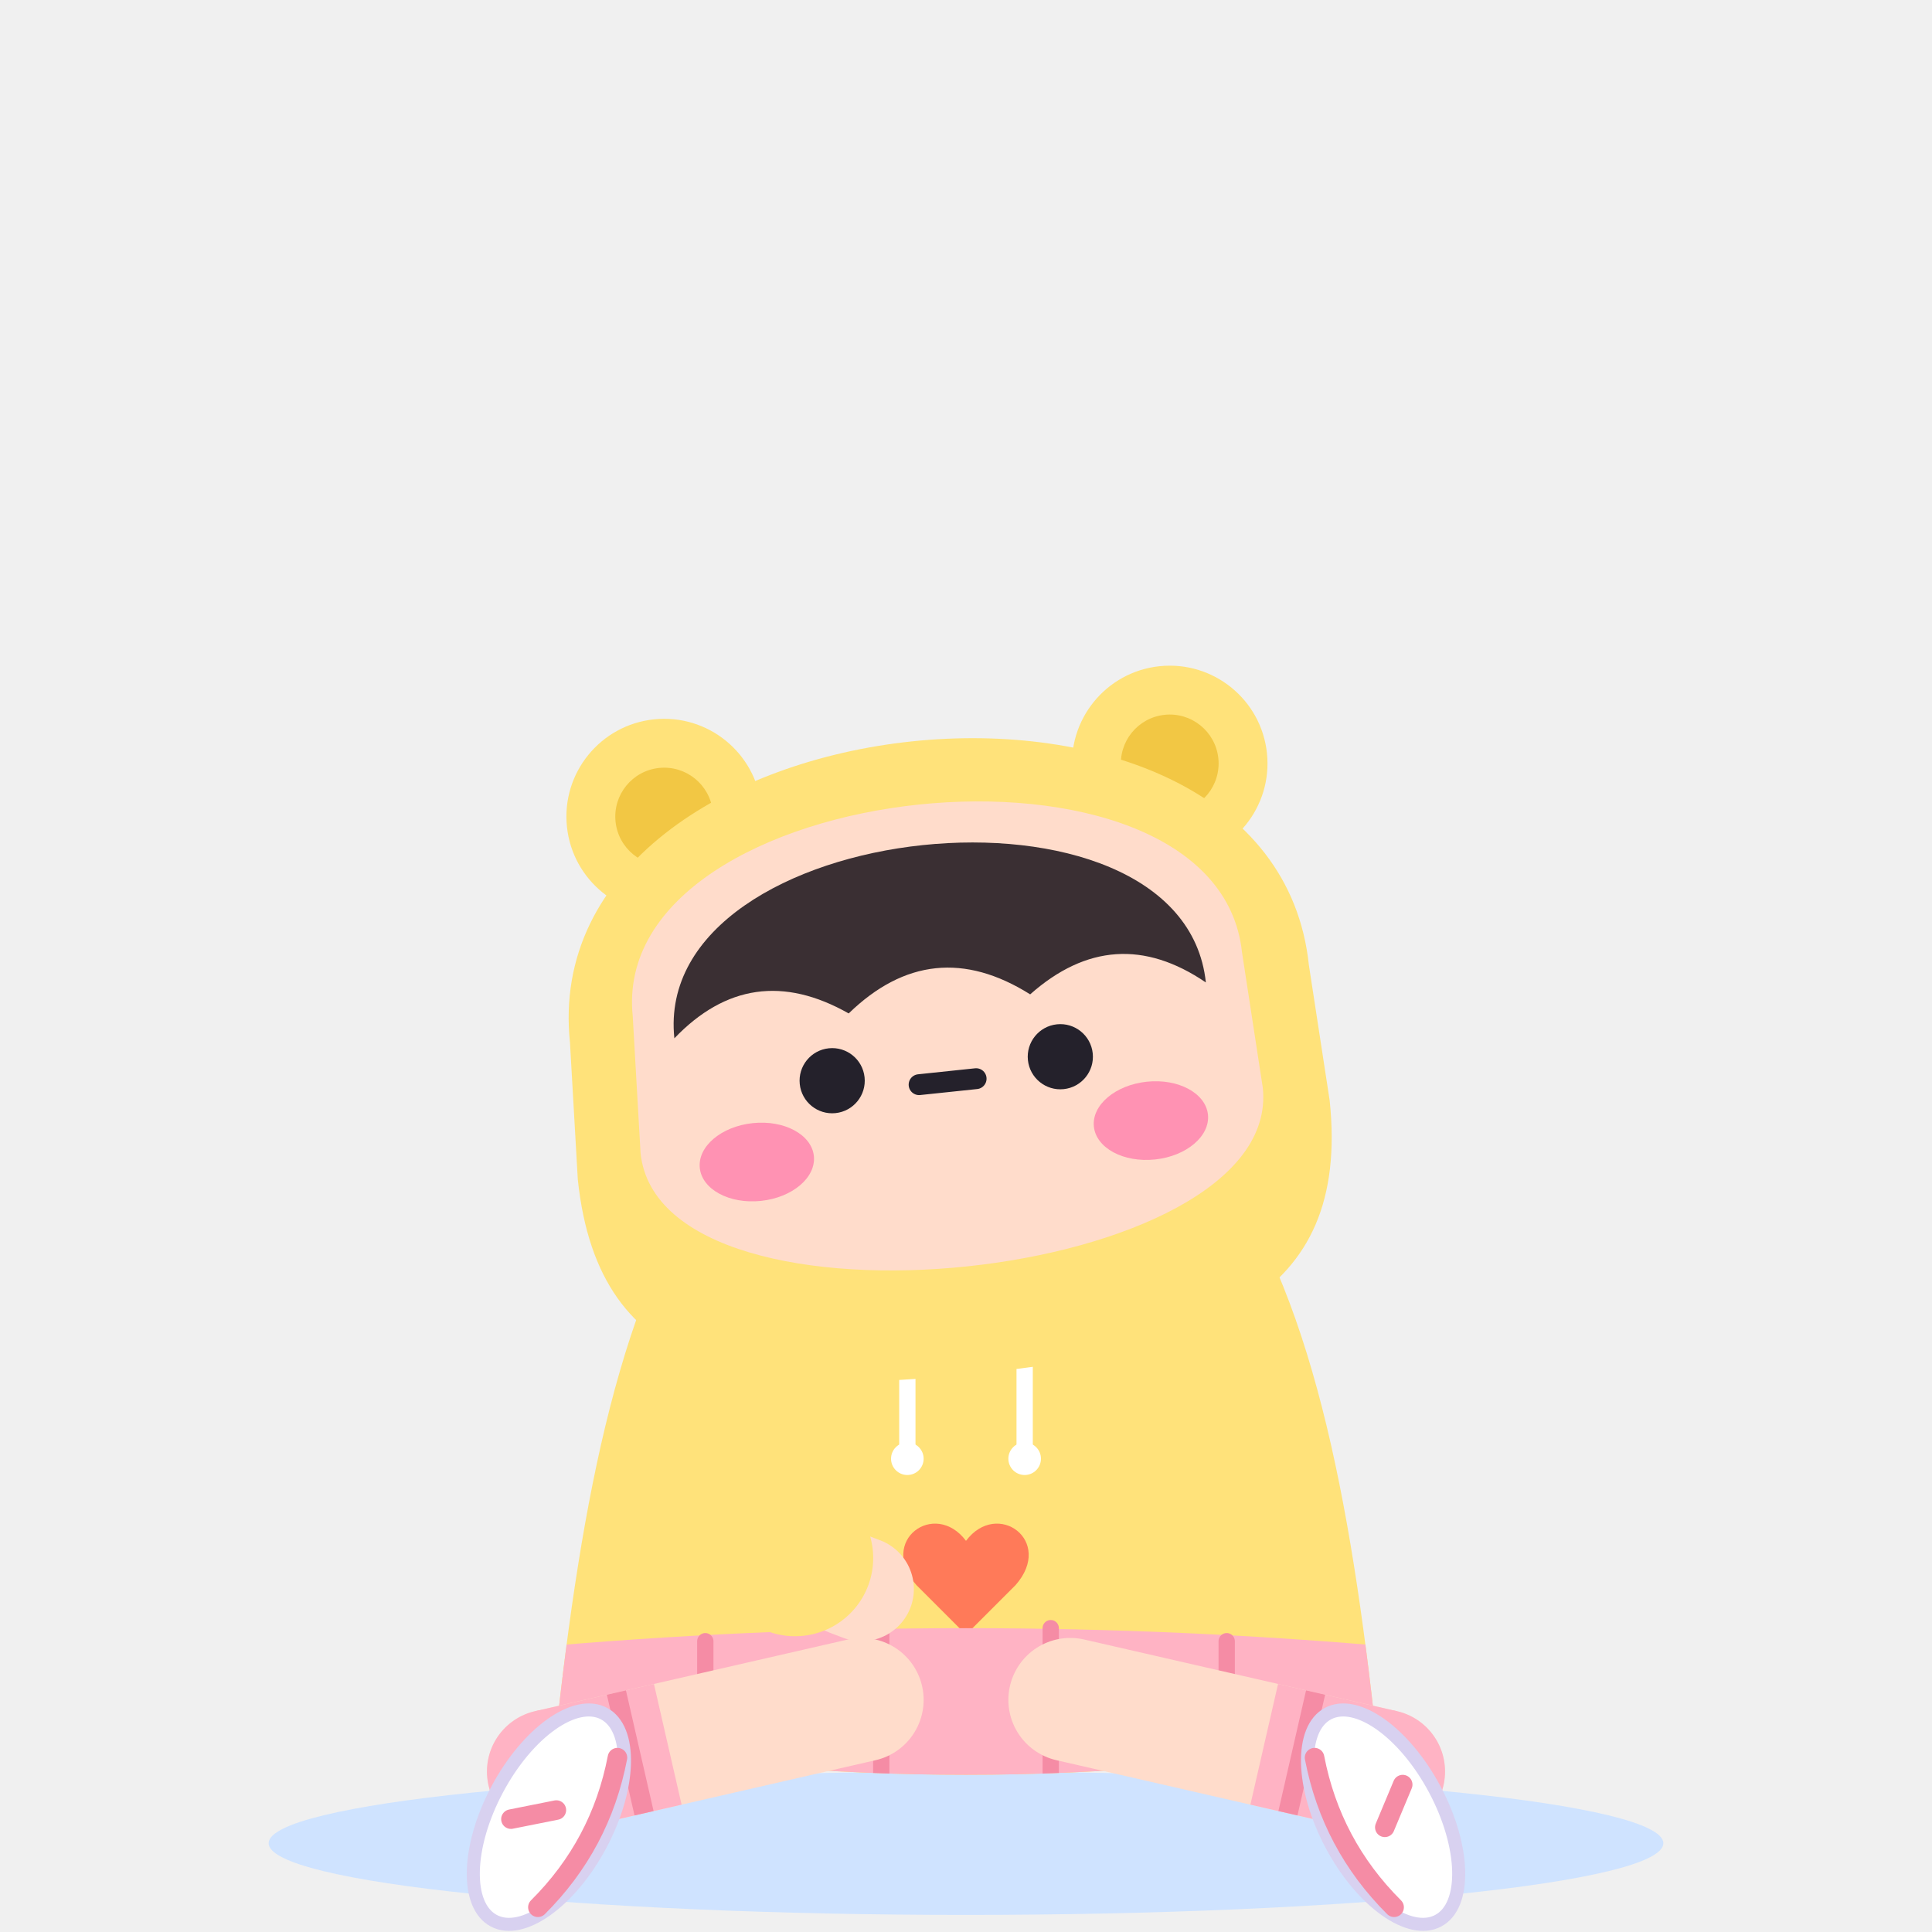
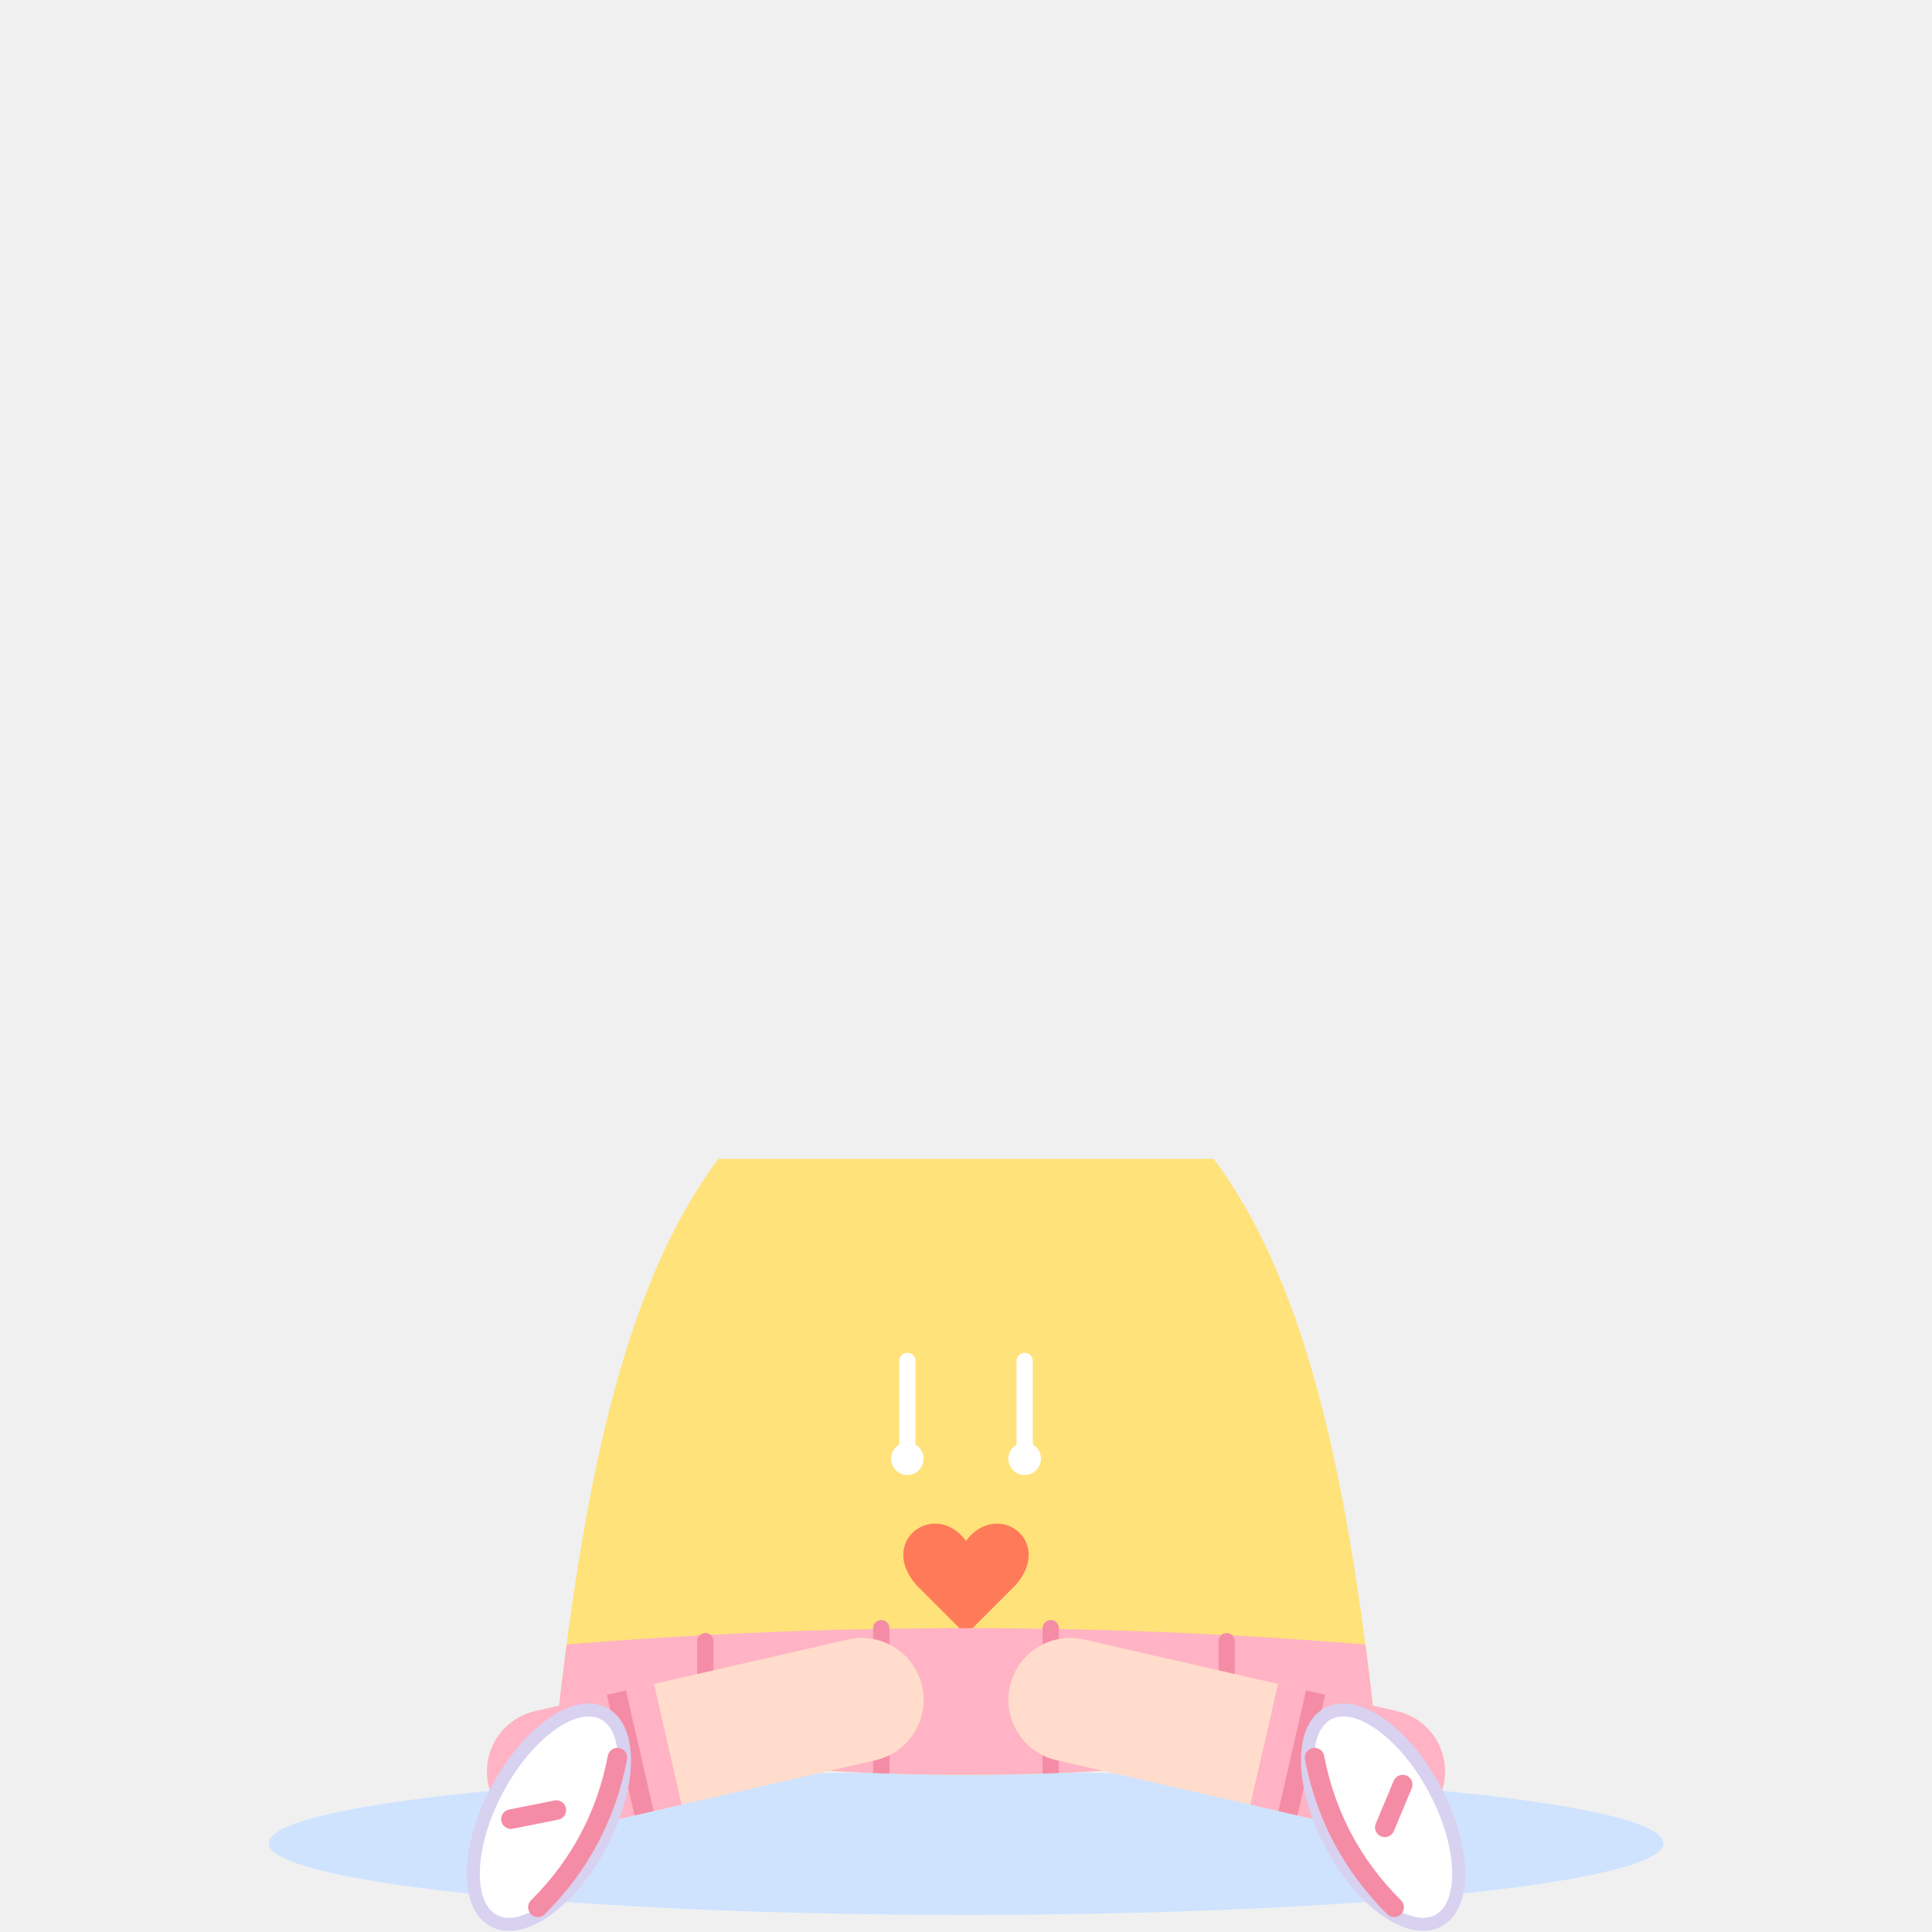
<svg xmlns="http://www.w3.org/2000/svg" viewBox="0 0 480 480" width="480" height="480">
  <g transform="translate(240 464) scale(0.88) translate(-240 -464)">
    <g transform="translate(240 470) scale(0.92) translate(-240 -470)">
      <ellipse cx="240" cy="456" rx="214" ry="22" fill="#CFE3FF" />
      <g>
        <g transform="translate(0 40) rotate(0 240 384)">
-           <clipPath id="c196">
+           <clipPath id="c340">
            <path d="M164 206 C134 246 122 310 114 384 Q240 406 366 384 C358 310 346 246 316 206 Z" />
          </clipPath>
          <path d="M164 206 C134 246 122 310 114 384 Q240 406 366 384 C358 310 346 246 316 206 Z" fill="#FFE27A" />
-           <g clip-path="url(#c196)">
+           <g clip-path="url(#c340)">
            <path d="M222 268 v26 M258 268 v26" stroke="#FFFFFF" stroke-width="5" stroke-linecap="round" />
            <circle cx="222" cy="298" r="5" fill="#FFFFFF" />
            <circle cx="258" cy="298" r="5" fill="#FFFFFF" />
            <path transform="translate(240 328) scale(0.8)" d="M0 -6 c-12 -16 -34 0 -19 17 l19 19 l19 -19 c15 -17 -7 -33 -19 -17 z" fill="#FF7A59" />
            <path d="M106 356 Q240 344 374 356 V420 H106 Z" fill="#FFB3C4" />
            <path d="M160 354 V410 M214 350 V410 M266 350 V410 M320 354 V410" stroke="#F58CA5" stroke-width="5" stroke-linecap="round" />
          </g>
-           <g transform="rotate(-6 240 236)">
-             <circle cx="162" cy="92" r="30" fill="#FFE27A" />
-             <circle cx="318" cy="92" r="30" fill="#FFE27A" />
-             <circle cx="162" cy="92" r="15" fill="#F2C744" />
-             <circle cx="318" cy="92" r="15" fill="#F2C744" />
-             <path d="M126 158 C126 50 354 50 354 158 L356 200 C356 262 310 272 240 272 C170 272 124 262 124 200 Z" fill="#FFE27A" />
-             <path d="M146 152 C146 78 334 78 334 152 L336 194 C336 254 144 254 144 194 Z" fill="#FFDCCB" />
-             <path d="M158 160 C158 92 322 92 322 160 Q296 138 268 158 Q240 136 212 158 Q184 138 158 160 Z" fill="#3A2F33" />
-             <g transform="translate(240 178) scale(0.8) translate(-240 -262)">
-               <ellipse cx="164" cy="290" rx="22" ry="15" fill="#FF8FB1" opacity="0.95" />
-               <ellipse cx="316" cy="290" rx="22" ry="15" fill="#FF8FB1" opacity="0.95" />
-               <circle cx="196" cy="262" r="12.5" fill="#24212B" />
-               <circle cx="284" cy="262" r="12.5" fill="#24212B" />
-               <path d="M229 267 h22" stroke="#24212B" stroke-width="8" stroke-linecap="round" />
-             </g>
-           </g>
-           <path d="M160 268 Q150.0 317.0 208 338" stroke="#FFDCCB" stroke-width="32" stroke-linecap="round" fill="none" />
-           <path d="M160 268 Q152.0 307.2 187.52 328.48" stroke="#FFE27A" stroke-width="48" stroke-linecap="round" fill="none" />
        </g>
        <path d="M208 412 L112 434" stroke="#FFDCCB" stroke-width="38" stroke-linecap="round" />
        <path d="M148.48 425.64 L112 434" stroke="#FFB3C4" stroke-width="38" />
        <circle cx="112" cy="434" r="19" fill="#FFB3C4" />
        <path d="M141.204 446.8 L132.716 409.76" stroke="#F58CA5" stroke-width="6" />
        <g transform="rotate(-62 112 448)">
          <ellipse cx="112" cy="448" rx="36" ry="18" fill="#FFFFFF" stroke="#D8D1F0" stroke-width="4" />
          <path d="M86 458 q26 8 52 0" stroke="#F58CA5" stroke-width="6" stroke-linecap="round" fill="none" />
          <path d="M106 438 l9 11" stroke="#F58CA5" stroke-width="6" stroke-linecap="round" />
        </g>
        <path d="M272 412 L368 434" stroke="#FFDCCB" stroke-width="38" stroke-linecap="round" />
        <path d="M331.52 425.64 L368 434" stroke="#FFB3C4" stroke-width="38" />
        <circle cx="368" cy="434" r="19" fill="#FFB3C4" />
        <path d="M347.284 409.76 L338.796 446.8" stroke="#F58CA5" stroke-width="6" />
        <g transform="rotate(62 368 448)">
          <ellipse cx="368" cy="448" rx="36" ry="18" fill="#FFFFFF" stroke="#D8D1F0" stroke-width="4" />
          <path d="M342 458 q26 8 52 0" stroke="#F58CA5" stroke-width="6" stroke-linecap="round" fill="none" />
          <path d="M362 438 l9 11" stroke="#F58CA5" stroke-width="6" stroke-linecap="round" />
        </g>
      </g>
    </g>
  </g>
</svg>
